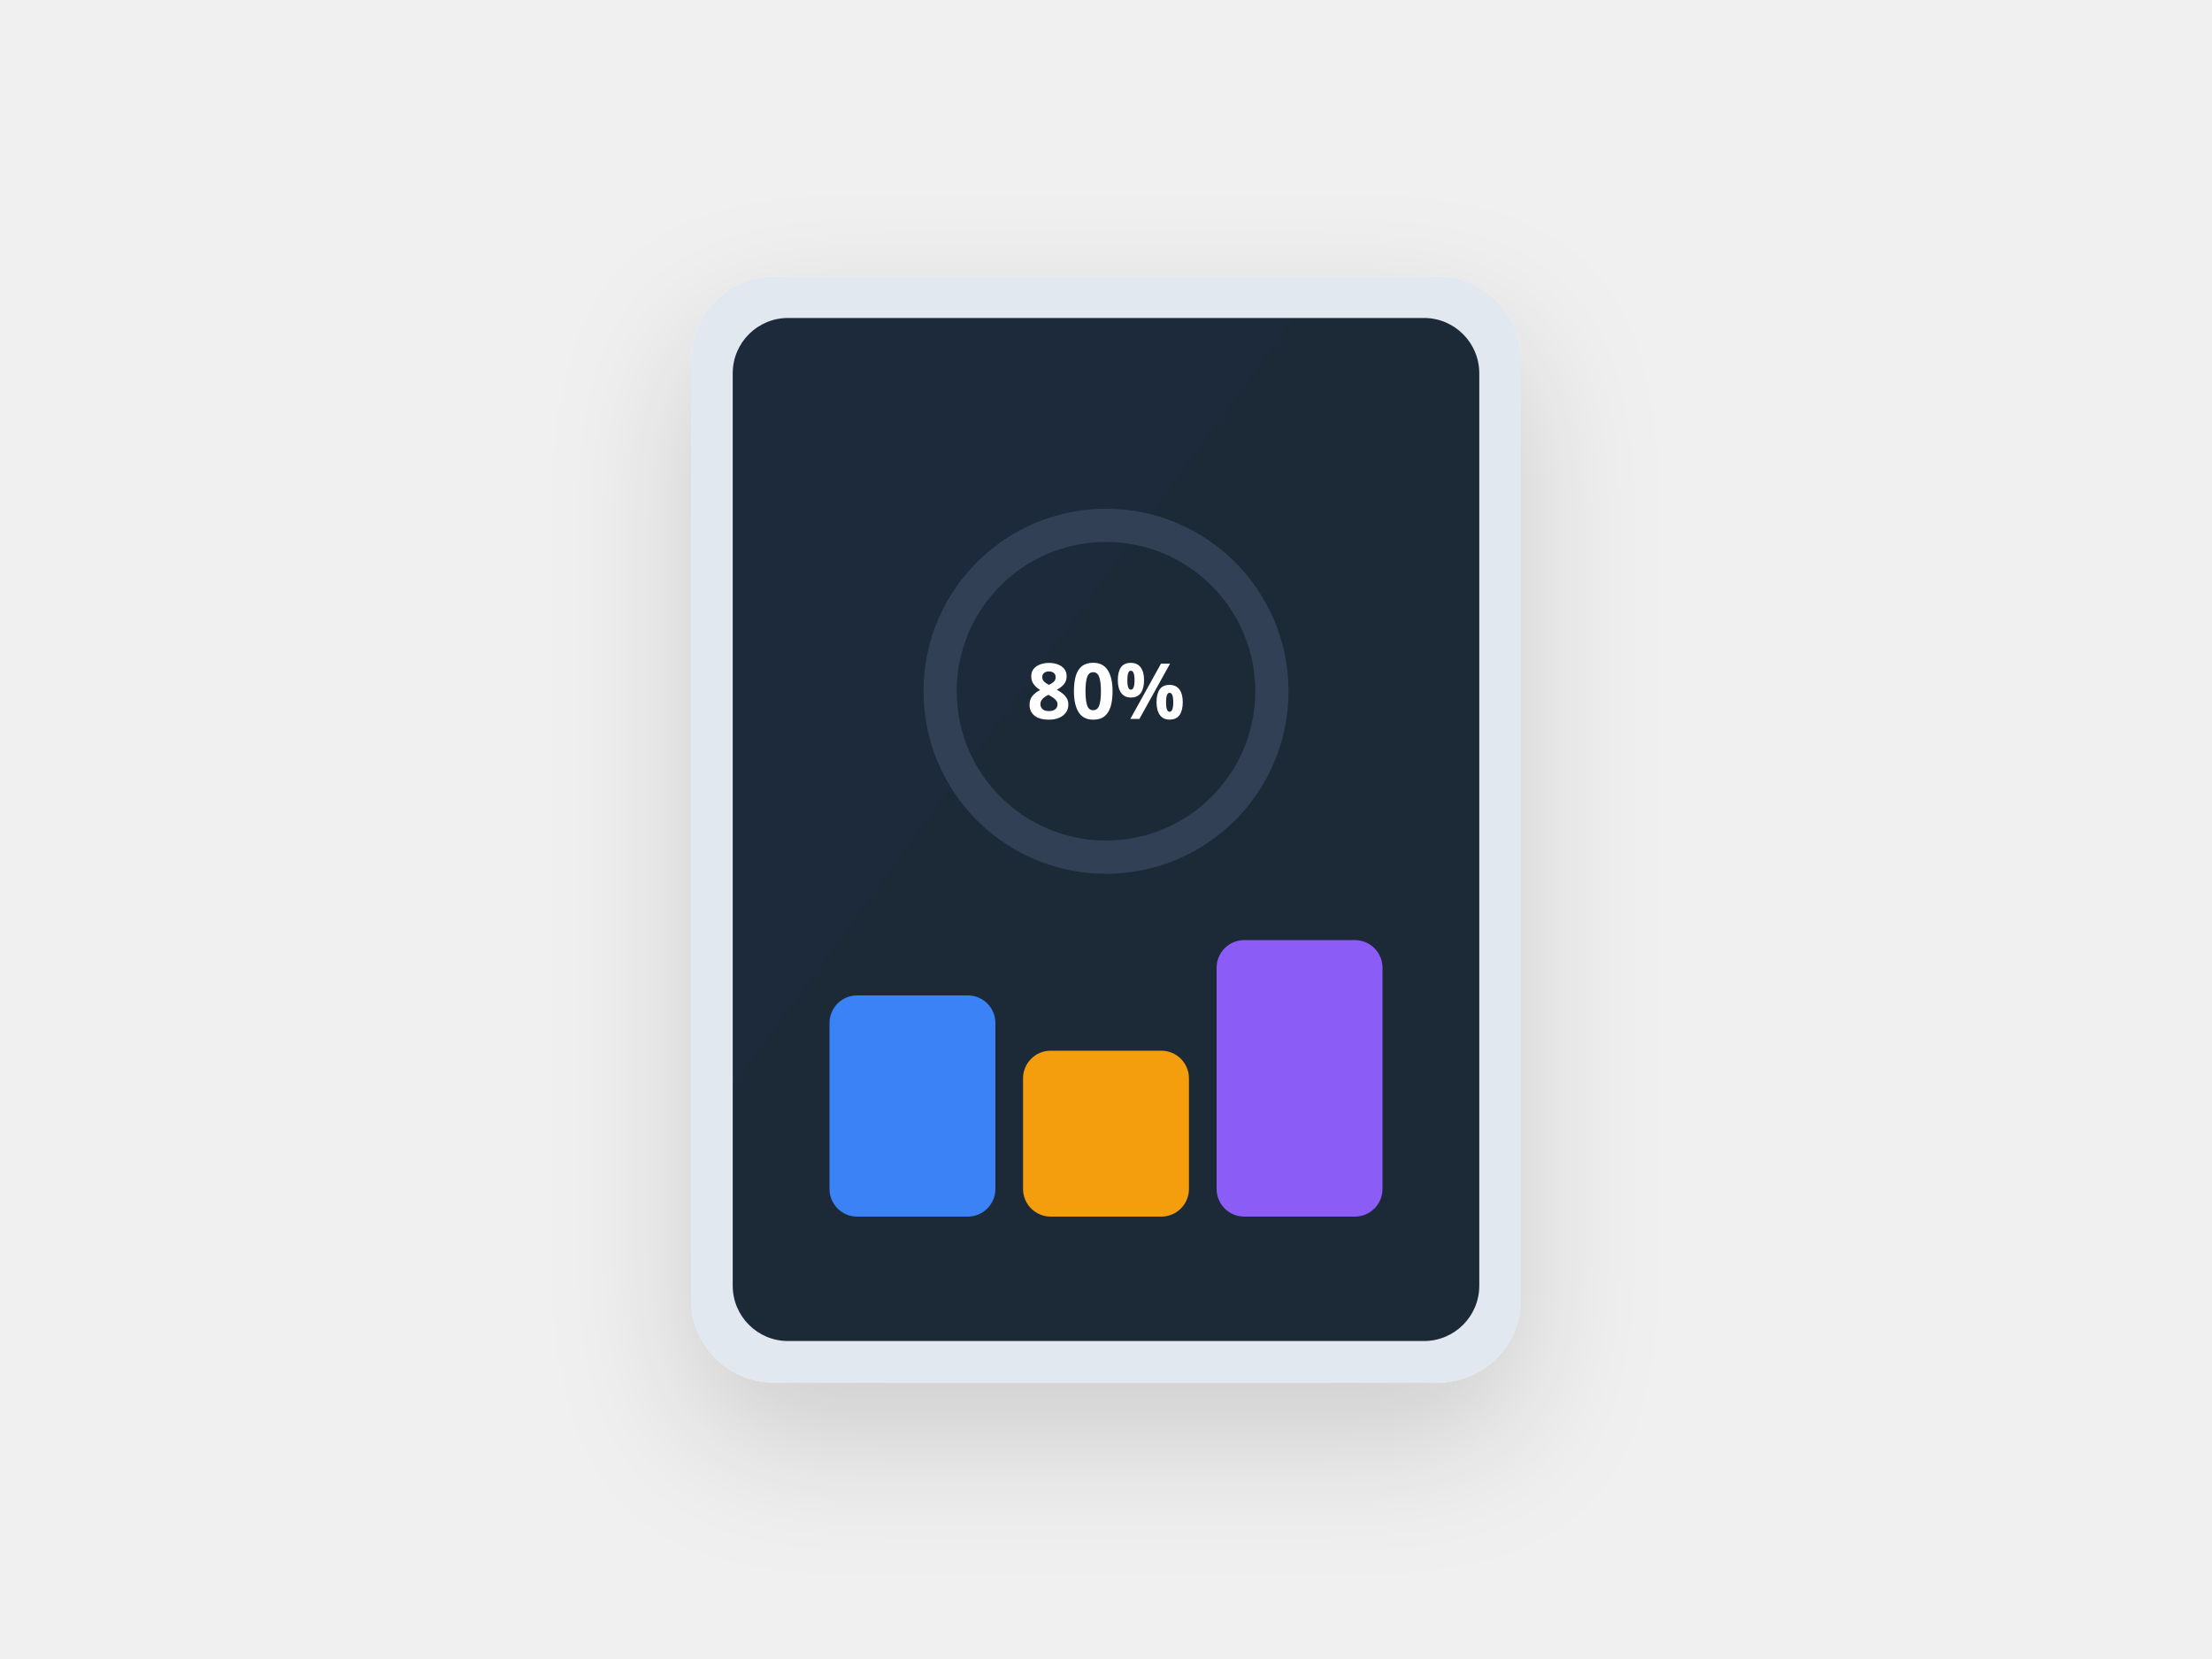
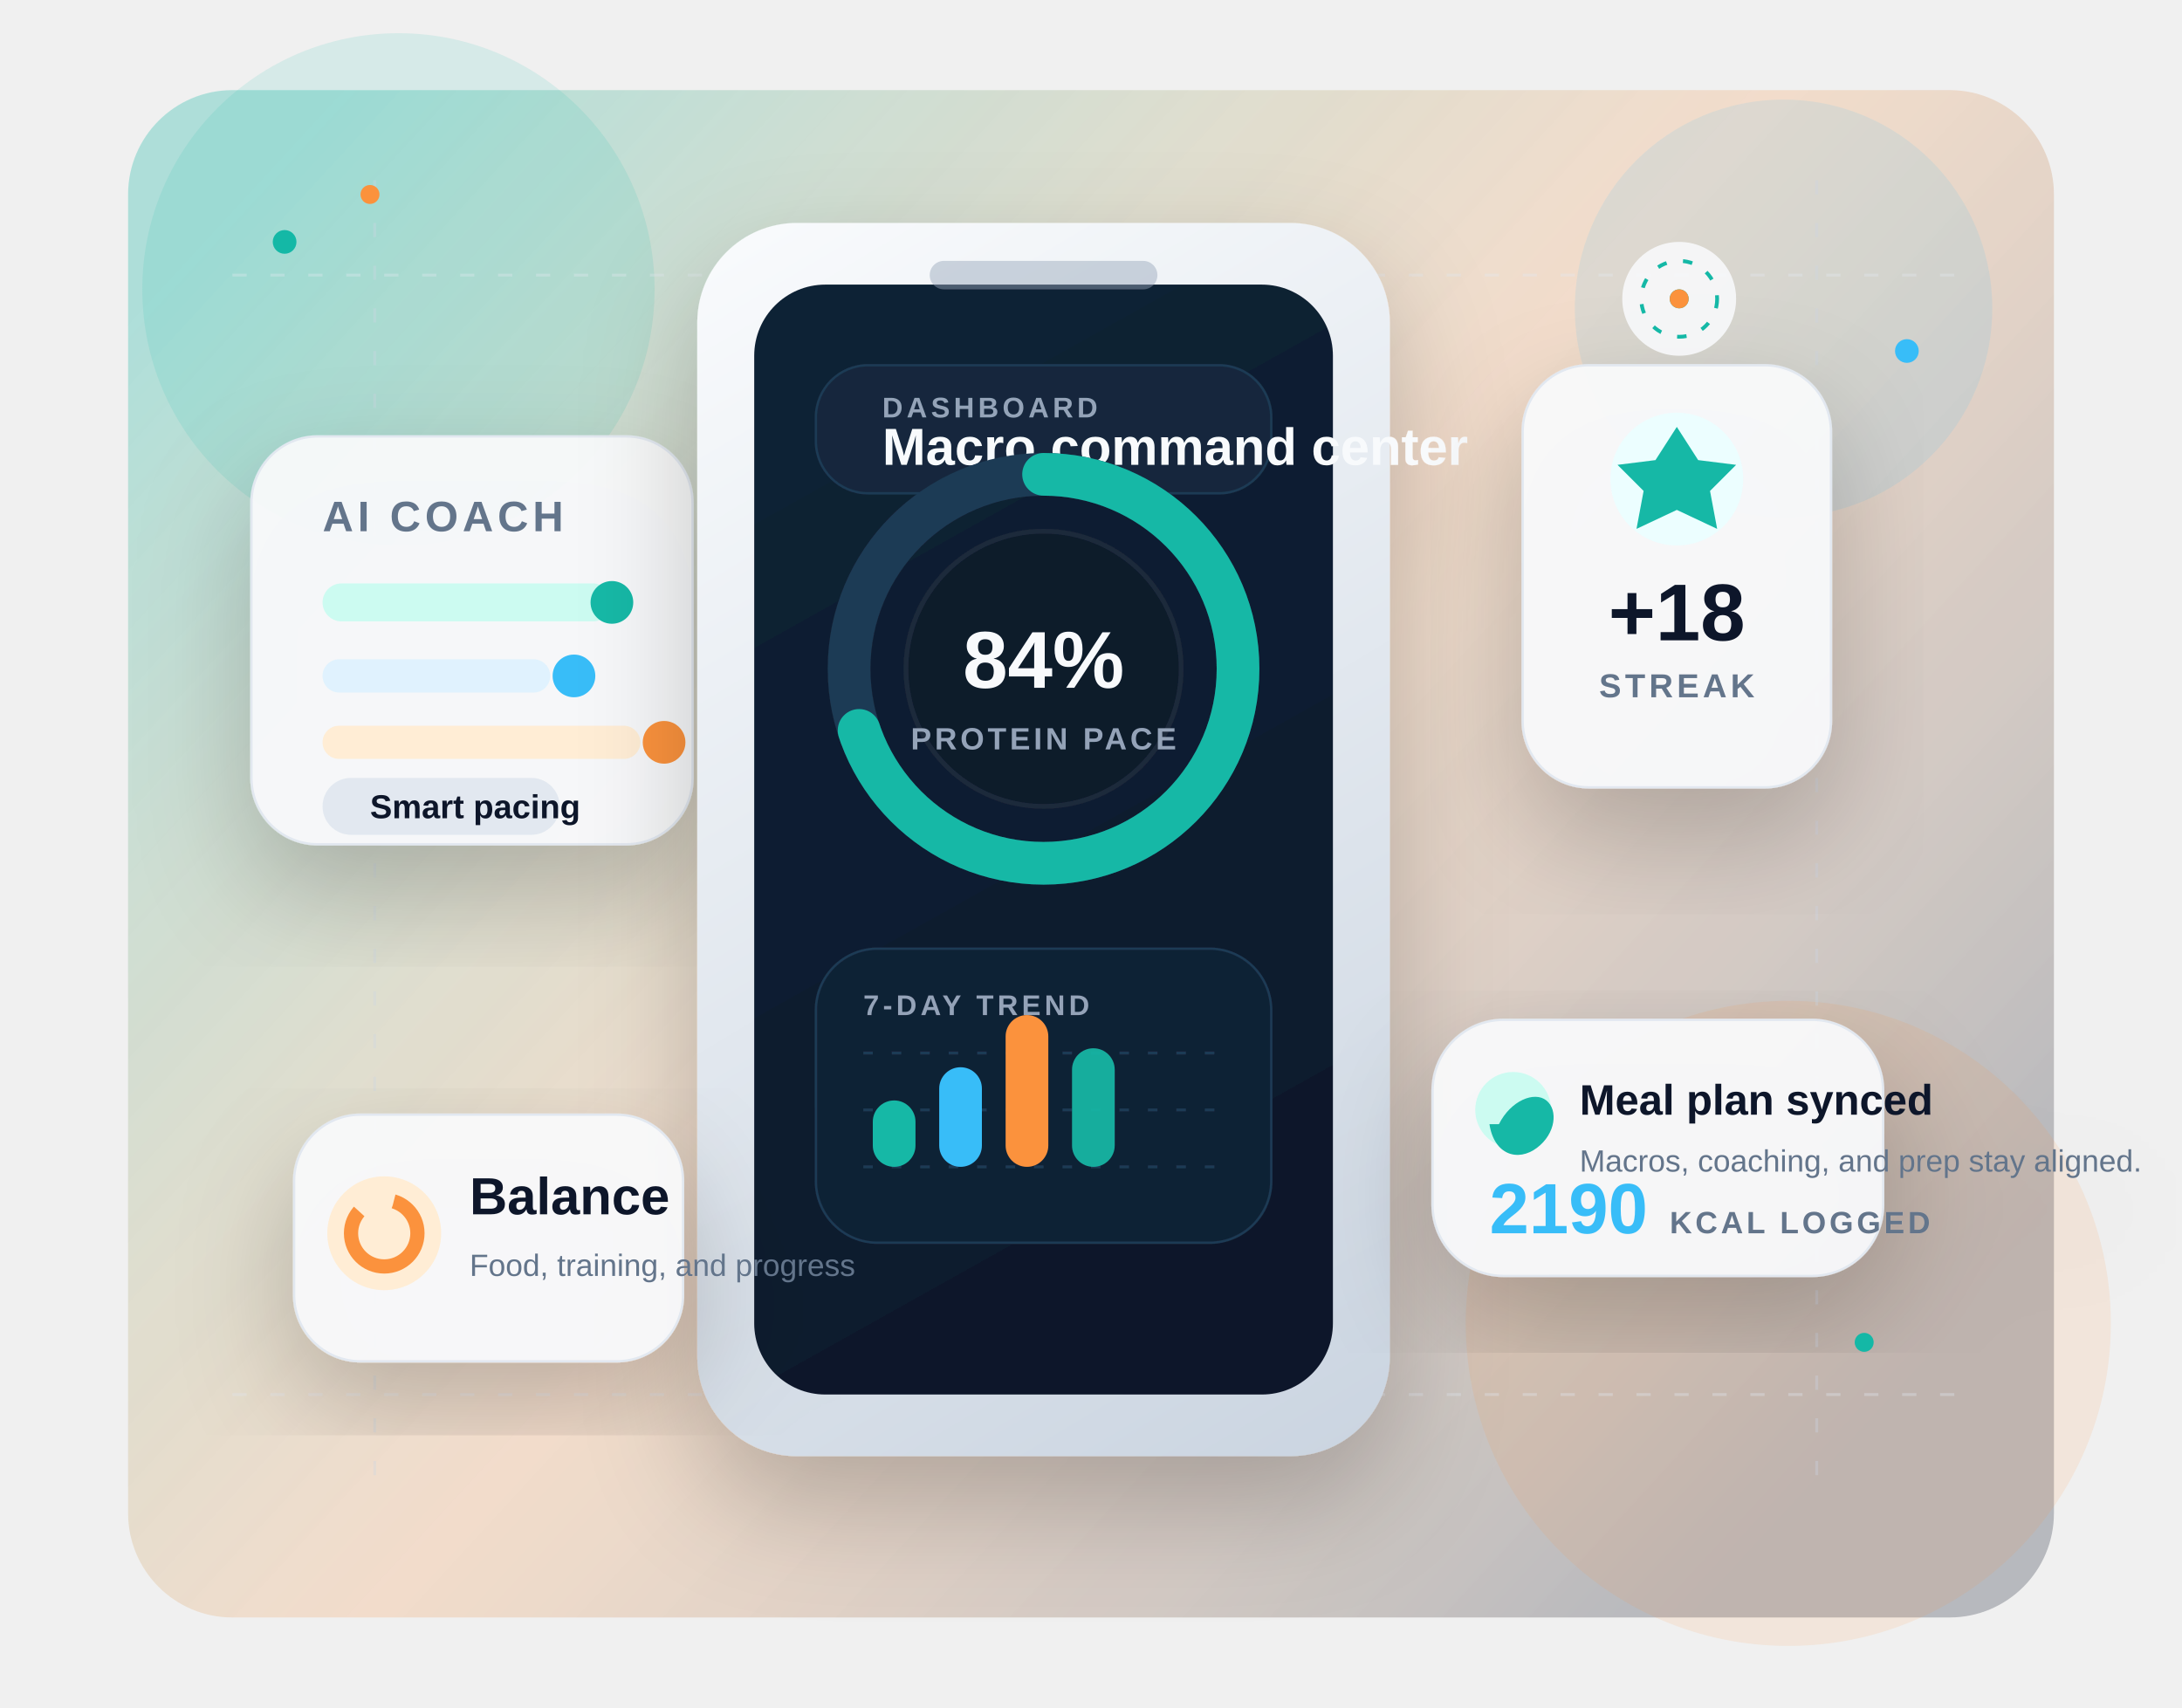
- <svg xmlns="http://www.w3.org/2000/svg" viewBox="0 0 800 600">
+ <svg xmlns="http://www.w3.org/2000/svg" viewBox="0 0 920 720">
  <style>
-     .bob-device { animation: bob 6s ease-in-out infinite alternate; transform-origin: center; filter: drop-shadow(0 20px 25px rgba(0,0,0,0.15)); }
-     .orbit-1 { animation: orbit1 10s linear infinite; transform-origin: center; filter: drop-shadow(0 10px 10px rgba(0,0,0,0.1)); }
-     .orbit-2 { animation: orbit2 8s linear infinite reverse; transform-origin: center; filter: drop-shadow(0 10px 10px rgba(0,0,0,0.1)); }
-     .orbit-3 { animation: orbit3 12s linear infinite; transform-origin: center; filter: drop-shadow(0 10px 10px rgba(0,0,0,0.1)); }
-     .ring-fill { stroke-dasharray: 400; stroke-dashoffset: 400; animation: fill 2s ease-out forwards 0.5s; stroke-linecap: round; transform: rotate(-90deg); transform-origin: center; }
-     
-     @keyframes bob { 0% { transform: translateY(0px) rotate3d(1,1,0, -10deg); } 100% { transform: translateY(-30px) rotate3d(1,1,0, -5deg); } }
-     @keyframes orbit1 { 0% { transform: rotate(0deg) translate(200px) rotate(0deg); } 100% { transform: rotate(360deg) translate(200px) rotate(-360deg); } }
-     @keyframes orbit2 { 0% { transform: rotate(120deg) translate(250px) rotate(-120deg); } 100% { transform: rotate(480deg) translate(250px) rotate(-480deg); } }
-     @keyframes orbit3 { 0% { transform: rotate(240deg) translate(220px) rotate(-240deg); } 100% { transform: rotate(600deg) translate(220px) rotate(-600deg); } }
-     @keyframes fill { to { stroke-dashoffset: 80; } }
+     .float-slow { animation: floatSlow 7.2s ease-in-out infinite; transform-origin: center; }
+     .float-fast { animation: floatFast 5.4s ease-in-out infinite; transform-origin: center; }
+     .pulse { animation: pulse 3s ease-in-out infinite; transform-origin: center; }
+     .orbit-a { animation: orbitA 14s linear infinite; transform-origin: 708px 126px; }
+     .orbit-b { animation: orbitB 9s linear infinite reverse; transform-origin: 708px 126px; }
+     .draw-line { stroke-dasharray: 340; stroke-dashoffset: 340; animation: drawLine 2.8s cubic-bezier(0.16, 1, 0.3, 1) forwards; }
+     .bar-a { animation: growA 1s cubic-bezier(0.16, 1, 0.3, 1) .15s both; transform-origin: center bottom; transform-box: fill-box; }
+     .bar-b { animation: growA 1s cubic-bezier(0.16, 1, 0.3, 1) .28s both; transform-origin: center bottom; transform-box: fill-box; }
+     .bar-c { animation: growA 1s cubic-bezier(0.16, 1, 0.3, 1) .4s both; transform-origin: center bottom; transform-box: fill-box; }
+     .bar-d { animation: growA 1s cubic-bezier(0.16, 1, 0.3, 1) .52s both; transform-origin: center bottom; transform-box: fill-box; }
+     .spark-a { animation: blink 2.4s ease-in-out infinite; }
+     .spark-b { animation: blink 2.4s ease-in-out .6s infinite; }
+     .spark-c { animation: blink 2.4s ease-in-out 1.1s infinite; }
+     @keyframes floatSlow { 0%,100% { transform: translateY(0); } 50% { transform: translateY(-12px); } }
+     @keyframes floatFast { 0%,100% { transform: translateY(0) translateX(0); } 50% { transform: translateY(-14px) translateX(6px); } }
+     @keyframes pulse { 0%,100% { opacity: .72; transform: scale(1); } 50% { opacity: 1; transform: scale(1.06); } }
+     @keyframes orbitA { from { transform: rotate(0deg) translateX(18px) rotate(0deg); } to { transform: rotate(360deg) translateX(18px) rotate(-360deg); } }
+     @keyframes orbitB { from { transform: rotate(0deg) translateX(28px) rotate(0deg); } to { transform: rotate(360deg) translateX(28px) rotate(-360deg); } }
+     @keyframes drawLine { to { stroke-dashoffset: 0; } }
+     @keyframes growA { from { transform: scaleY(.18); opacity: .35; } to { transform: scaleY(1); opacity: 1; } }
+     @keyframes blink { 0%,100% { opacity: .28; } 50% { opacity: 1; } }
+     @media (prefers-reduced-motion: reduce) {
+       .float-slow, .float-fast, .pulse, .orbit-a, .orbit-b, .draw-line, .bar-a, .bar-b, .bar-c, .bar-d, .spark-a, .spark-b, .spark-c { animation: none !important; }
+     }
  </style>
  <defs>
-     <linearGradient id="screenGrad" x1="0%" y1="0%" x2="100%" y2="100%">
-       <stop offset="0%" stop-color="#1E293B" />
-       <stop offset="100%" stop-color="#1F2937" />
+     <linearGradient id="bgGlow" x1="130" y1="52" x2="760" y2="632" gradientUnits="userSpaceOnUse">
+       <stop offset="0" stop-color="#14B8A6" stop-opacity=".32" />
+       <stop offset=".52" stop-color="#FB923C" stop-opacity=".22" />
+       <stop offset="1" stop-color="#0F172A" stop-opacity=".28" />
    </linearGradient>
+     <linearGradient id="deviceShell" x1="296" y1="112" x2="588" y2="600" gradientUnits="userSpaceOnUse">
+       <stop offset="0" stop-color="#F8FAFC" />
+       <stop offset="1" stop-color="#CBD5E1" />
+     </linearGradient>
+     <linearGradient id="deviceScreen" x1="320" y1="142" x2="564" y2="578" gradientUnits="userSpaceOnUse">
+       <stop offset="0" stop-color="#102235" />
+       <stop offset="1" stop-color="#0F172A" />
+     </linearGradient>
+     <filter id="softShadow" x="-30%" y="-30%" width="160%" height="160%">
+       <feDropShadow dx="0" dy="20" stdDeviation="24" flood-color="#020617" flood-opacity=".22" />
+     </filter>
  </defs>
-   <g class="orbit-1" transform="translate(400,300)">
-     <circle cx="0" cy="0" r="30" fill="#10B981" />
-     <path d="M-10,0 Q0,-20 10,0 Q0,20 -10,0" fill="#34D399" />
+   <rect x="54" y="38" width="812" height="644" rx="44" fill="url(#bgGlow)" opacity=".92" />
+   <circle cx="168" cy="122" r="108" fill="#14B8A6" opacity=".12" class="pulse" />
+   <circle cx="754" cy="558" r="136" fill="#FB923C" opacity=".12" class="pulse" />
+   <circle cx="752" cy="130" r="88" fill="#38BDF8" opacity=".12" class="pulse" />
+   <g opacity=".35">
+     <path d="M98 116H824" stroke="#E2E8F0" stroke-width="1.2" stroke-dasharray="6 10" />
+     <path d="M98 588H824" stroke="#E2E8F0" stroke-width="1.2" stroke-dasharray="6 10" />
+     <path d="M158 76V628" stroke="#CBD5E1" stroke-width="1.2" stroke-dasharray="6 12" />
+     <path d="M766 76V628" stroke="#CBD5E1" stroke-width="1.2" stroke-dasharray="6 12" />
  </g>
-   <g class="orbit-2" transform="translate(400,300)">
-     <rect x="-20" y="-10" width="40" height="20" rx="5" fill="#3B82F6" />
-     <circle cx="-25" cy="0" r="10" fill="#60A5FA" />
-     <circle cx="25" cy="0" r="10" fill="#60A5FA" />
+   <g class="float-fast" filter="url(#softShadow)">
+     <rect x="106" y="184" width="186" height="172" rx="28" fill="#F8FAFC" fill-opacity=".94" stroke="#E2E8F0" />
+     <text x="136" y="224" fill="#64748B" font-size="18" font-family="Arial, sans-serif" font-weight="700" letter-spacing="1.8">AI COACH</text>
+     <rect x="136" y="246" width="122" height="16" rx="8" fill="#CCFBF1" />
+     <rect x="136" y="278" width="96" height="14" rx="7" fill="#E0F2FE" />
+     <rect x="136" y="306" width="134" height="14" rx="7" fill="#FFEDD5" />
+     <circle cx="258" cy="254" r="9" fill="#14B8A6" />
+     <circle cx="242" cy="285" r="9" fill="#38BDF8" />
+     <circle cx="280" cy="313" r="9" fill="#FB923C" />
+     <rect x="136" y="328" width="100" height="24" rx="12" fill="#E2E8F0" />
+     <text x="156" y="345" fill="#0F172A" font-size="14" font-family="Arial, sans-serif" font-weight="700">Smart pacing</text>
  </g>
-   <g class="orbit-3" transform="translate(400,300)">
-     <path d="M0,-25 C15,-25 25,-10 25,10 C25,20 15,30 0,30 C-15,30 -25,20 -25,10 C-25,-10 -15,-25 0,-25 Z" fill="#F59E0B" />
-     <circle cx="0" cy="10" r="10" fill="#FBBF24" />
+   <g filter="url(#softShadow)">
+     <rect x="294" y="94" width="292" height="520" rx="42" fill="url(#deviceShell)" />
+     <rect x="318" y="120" width="244" height="468" rx="30" fill="url(#deviceScreen)" />
+     <rect x="392" y="110" width="96" height="12" rx="6" fill="#94A3B8" opacity=".45" />
+     <rect x="344" y="154" width="192" height="54" rx="22" fill="#14283D" stroke="#1E3A54" />
+     <text x="372" y="176" fill="#94A3B8" font-size="12" font-family="Arial, sans-serif" font-weight="700" letter-spacing="1.6">DASHBOARD</text>
+     <text x="372" y="196" fill="#F8FAFC" font-size="22" font-family="Arial, sans-serif" font-weight="700">Macro command center</text>
+     <g transform="translate(440 282)">
+       <circle r="82" fill="none" stroke="#1E3A54" stroke-width="18" />
+       <circle r="82" fill="none" stroke="#14B8A6" stroke-width="18" stroke-linecap="round" stroke-dasharray="360 160" transform="rotate(-90)" />
+       <circle r="58" fill="#0B1A2B" stroke="#1E293B" stroke-width="2" />
+       <text y="8" fill="#F8FAFC" text-anchor="middle" font-size="34" font-family="Arial, sans-serif" font-weight="700">84%</text>
+       <text y="34" fill="#94A3B8" text-anchor="middle" font-size="13" font-family="Arial, sans-serif" font-weight="700" letter-spacing="1.4">PROTEIN PACE</text>
+     </g>
+     <g transform="translate(344 400)">
+       <rect width="192" height="124" rx="26" fill="#112236" stroke="#1E3A54" />
+       <text x="20" y="28" fill="#94A3B8" font-size="12" font-family="Arial, sans-serif" font-weight="700" letter-spacing="1.6">7-DAY TREND</text>
+       <path d="M20 92H168" stroke="#1E3A54" stroke-width="1.2" stroke-dasharray="4 8" />
+       <path d="M20 68H168" stroke="#1E3A54" stroke-width="1.2" stroke-dasharray="4 8" />
+       <path d="M20 44H168" stroke="#1E3A54" stroke-width="1.2" stroke-dasharray="4 8" />
+       <rect x="24" y="64" width="18" height="28" rx="9" fill="#14B8A6" class="bar-a" />
+       <rect x="52" y="50" width="18" height="42" rx="9" fill="#38BDF8" class="bar-b" />
+       <rect x="80" y="28" width="18" height="64" rx="9" fill="#FB923C" class="bar-c" />
+       <rect x="108" y="42" width="18" height="50" rx="9" fill="#14B8A6" class="bar-d" opacity=".92" />
+       <polyline points="22,82 50,64 78,68 106,42 134,50 162,24" fill="none" stroke="#F8FAFC" stroke-width="4" stroke-linecap="round" stroke-linejoin="round" class="draw-line" />
+     </g>
  </g>
-   <g class="bob-device" transform="translate(250, 100)">
-     <rect x="0" y="0" width="300" height="400" rx="30" fill="#E2E8F0" />
-     <rect x="15" y="15" width="270" height="370" rx="20" fill="url(#screenGrad)" />
-     <g transform="translate(150,150)">
-       <circle r="60" fill="none" stroke="#334155" stroke-width="12" />
-       <circle class="ring-fill" r="60" fill="none" stroke="#10B981" stroke-width="12" />
-       <text y="10" fill="#FFFFFF" text-anchor="middle" font-size="28" font-family="sans-serif" font-weight="bold">80%</text>
-     </g>
-     <rect x="50" y="260" width="60" height="80" rx="10" fill="#3B82F6" />
-     <rect x="120" y="280" width="60" height="60" rx="10" fill="#F59E0B" />
-     <rect x="190" y="240" width="60" height="100" rx="10" fill="#8B5CF6" />
+   <g class="float-slow" filter="url(#softShadow)">
+     <rect x="642" y="154" width="130" height="178" rx="28" fill="#F8FAFC" fill-opacity=".94" stroke="#E2E8F0" />
+     <circle cx="707" cy="202" r="28" fill="#ECFEFF" />
+     <path d="M707 180l9 14 16 2-11 11 3 16-17-8-17 8 3-16-11-11 16-2z" fill="#14B8A6" />
+     <text x="707" y="270" text-anchor="middle" fill="#0F172A" font-size="34" font-family="Arial, sans-serif" font-weight="700">+18</text>
+     <text x="707" y="294" text-anchor="middle" fill="#64748B" font-size="14" font-family="Arial, sans-serif" font-weight="700" letter-spacing="1.6">STREAK</text>
  </g>
+   <g class="float-fast" filter="url(#softShadow)">
+     <rect x="604" y="430" width="190" height="108" rx="30" fill="#F8FAFC" fill-opacity=".94" stroke="#E2E8F0" />
+     <circle cx="638" cy="468" r="16" fill="#CCFBF1" />
+     <path d="M632 474c5-10 15-14 20-10 5 4 4 14-4 20-8 6-18 3-20-10z" fill="#14B8A6" />
+     <text x="666" y="470" fill="#0F172A" font-size="18" font-family="Arial, sans-serif" font-weight="700">Meal plan synced</text>
+     <text x="666" y="494" fill="#64748B" font-size="13" font-family="Arial, sans-serif">Macros, coaching, and prep stay aligned.</text>
+     <text x="628" y="520" fill="#38BDF8" font-size="30" font-family="Arial, sans-serif" font-weight="700">2190</text>
+     <text x="704" y="520" fill="#64748B" font-size="13" font-family="Arial, sans-serif" font-weight="700" letter-spacing="1.4">KCAL LOGGED</text>
+   </g>
+   <g class="float-slow" filter="url(#softShadow)">
+     <rect x="124" y="470" width="164" height="104" rx="28" fill="#F8FAFC" fill-opacity=".94" stroke="#E2E8F0" />
+     <circle cx="162" cy="520" r="24" fill="#FFEDD5" />
+     <circle cx="162" cy="520" r="14" fill="none" stroke="#FB923C" stroke-width="6" stroke-dasharray="54 16" />
+     <text x="198" y="512" fill="#0F172A" font-size="22" font-family="Arial, sans-serif" font-weight="700">Balance</text>
+     <text x="198" y="538" fill="#64748B" font-size="13" font-family="Arial, sans-serif">Food, training, and progress</text>
+   </g>
+   <g transform="translate(708 126)">
+     <circle r="24" fill="#F8FAFC" fill-opacity=".88" />
+     <circle r="16" fill="none" stroke="#14B8A6" stroke-width="1.6" stroke-dasharray="4 7" />
+     <circle r="4" fill="#14B8A6" class="orbit-a" />
+     <circle r="4" fill="#FB923C" class="orbit-b" />
+   </g>
+   <circle cx="120" cy="102" r="5" fill="#14B8A6" class="spark-a" />
+   <circle cx="156" cy="82" r="4" fill="#FB923C" class="spark-b" />
+   <circle cx="804" cy="148" r="5" fill="#38BDF8" class="spark-c" />
+   <circle cx="786" cy="566" r="4" fill="#14B8A6" class="spark-b" />
</svg>
